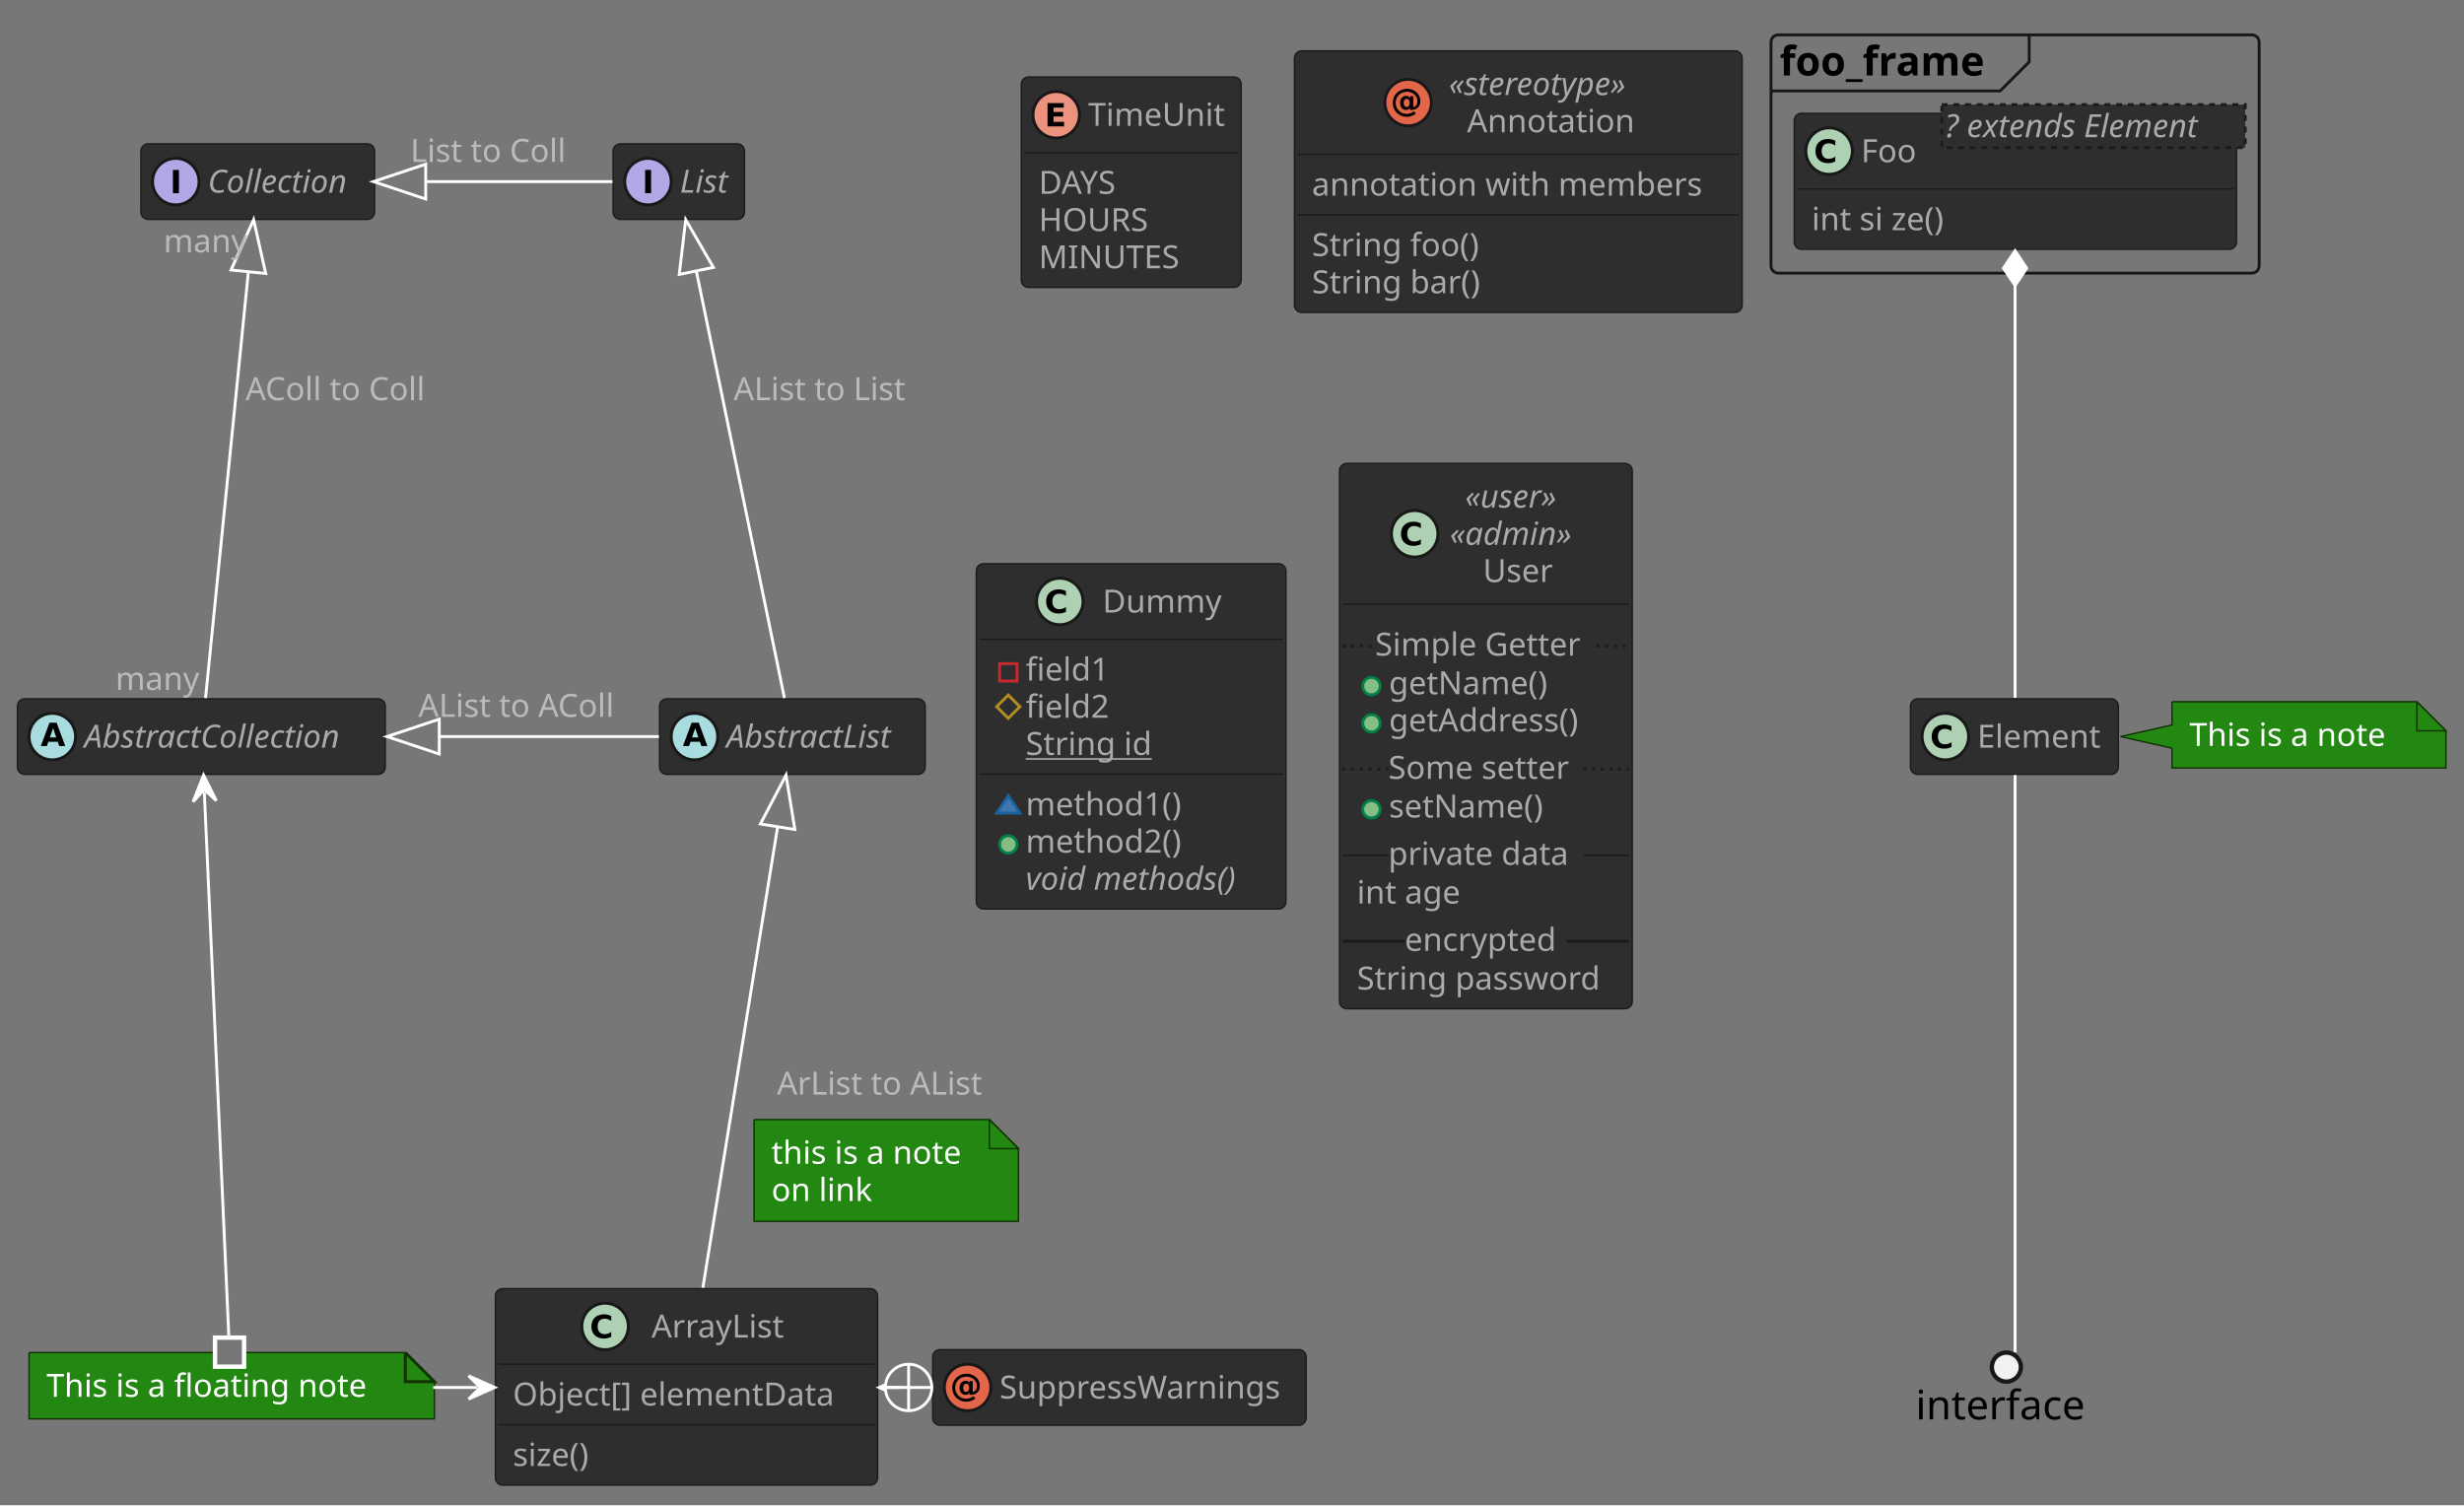
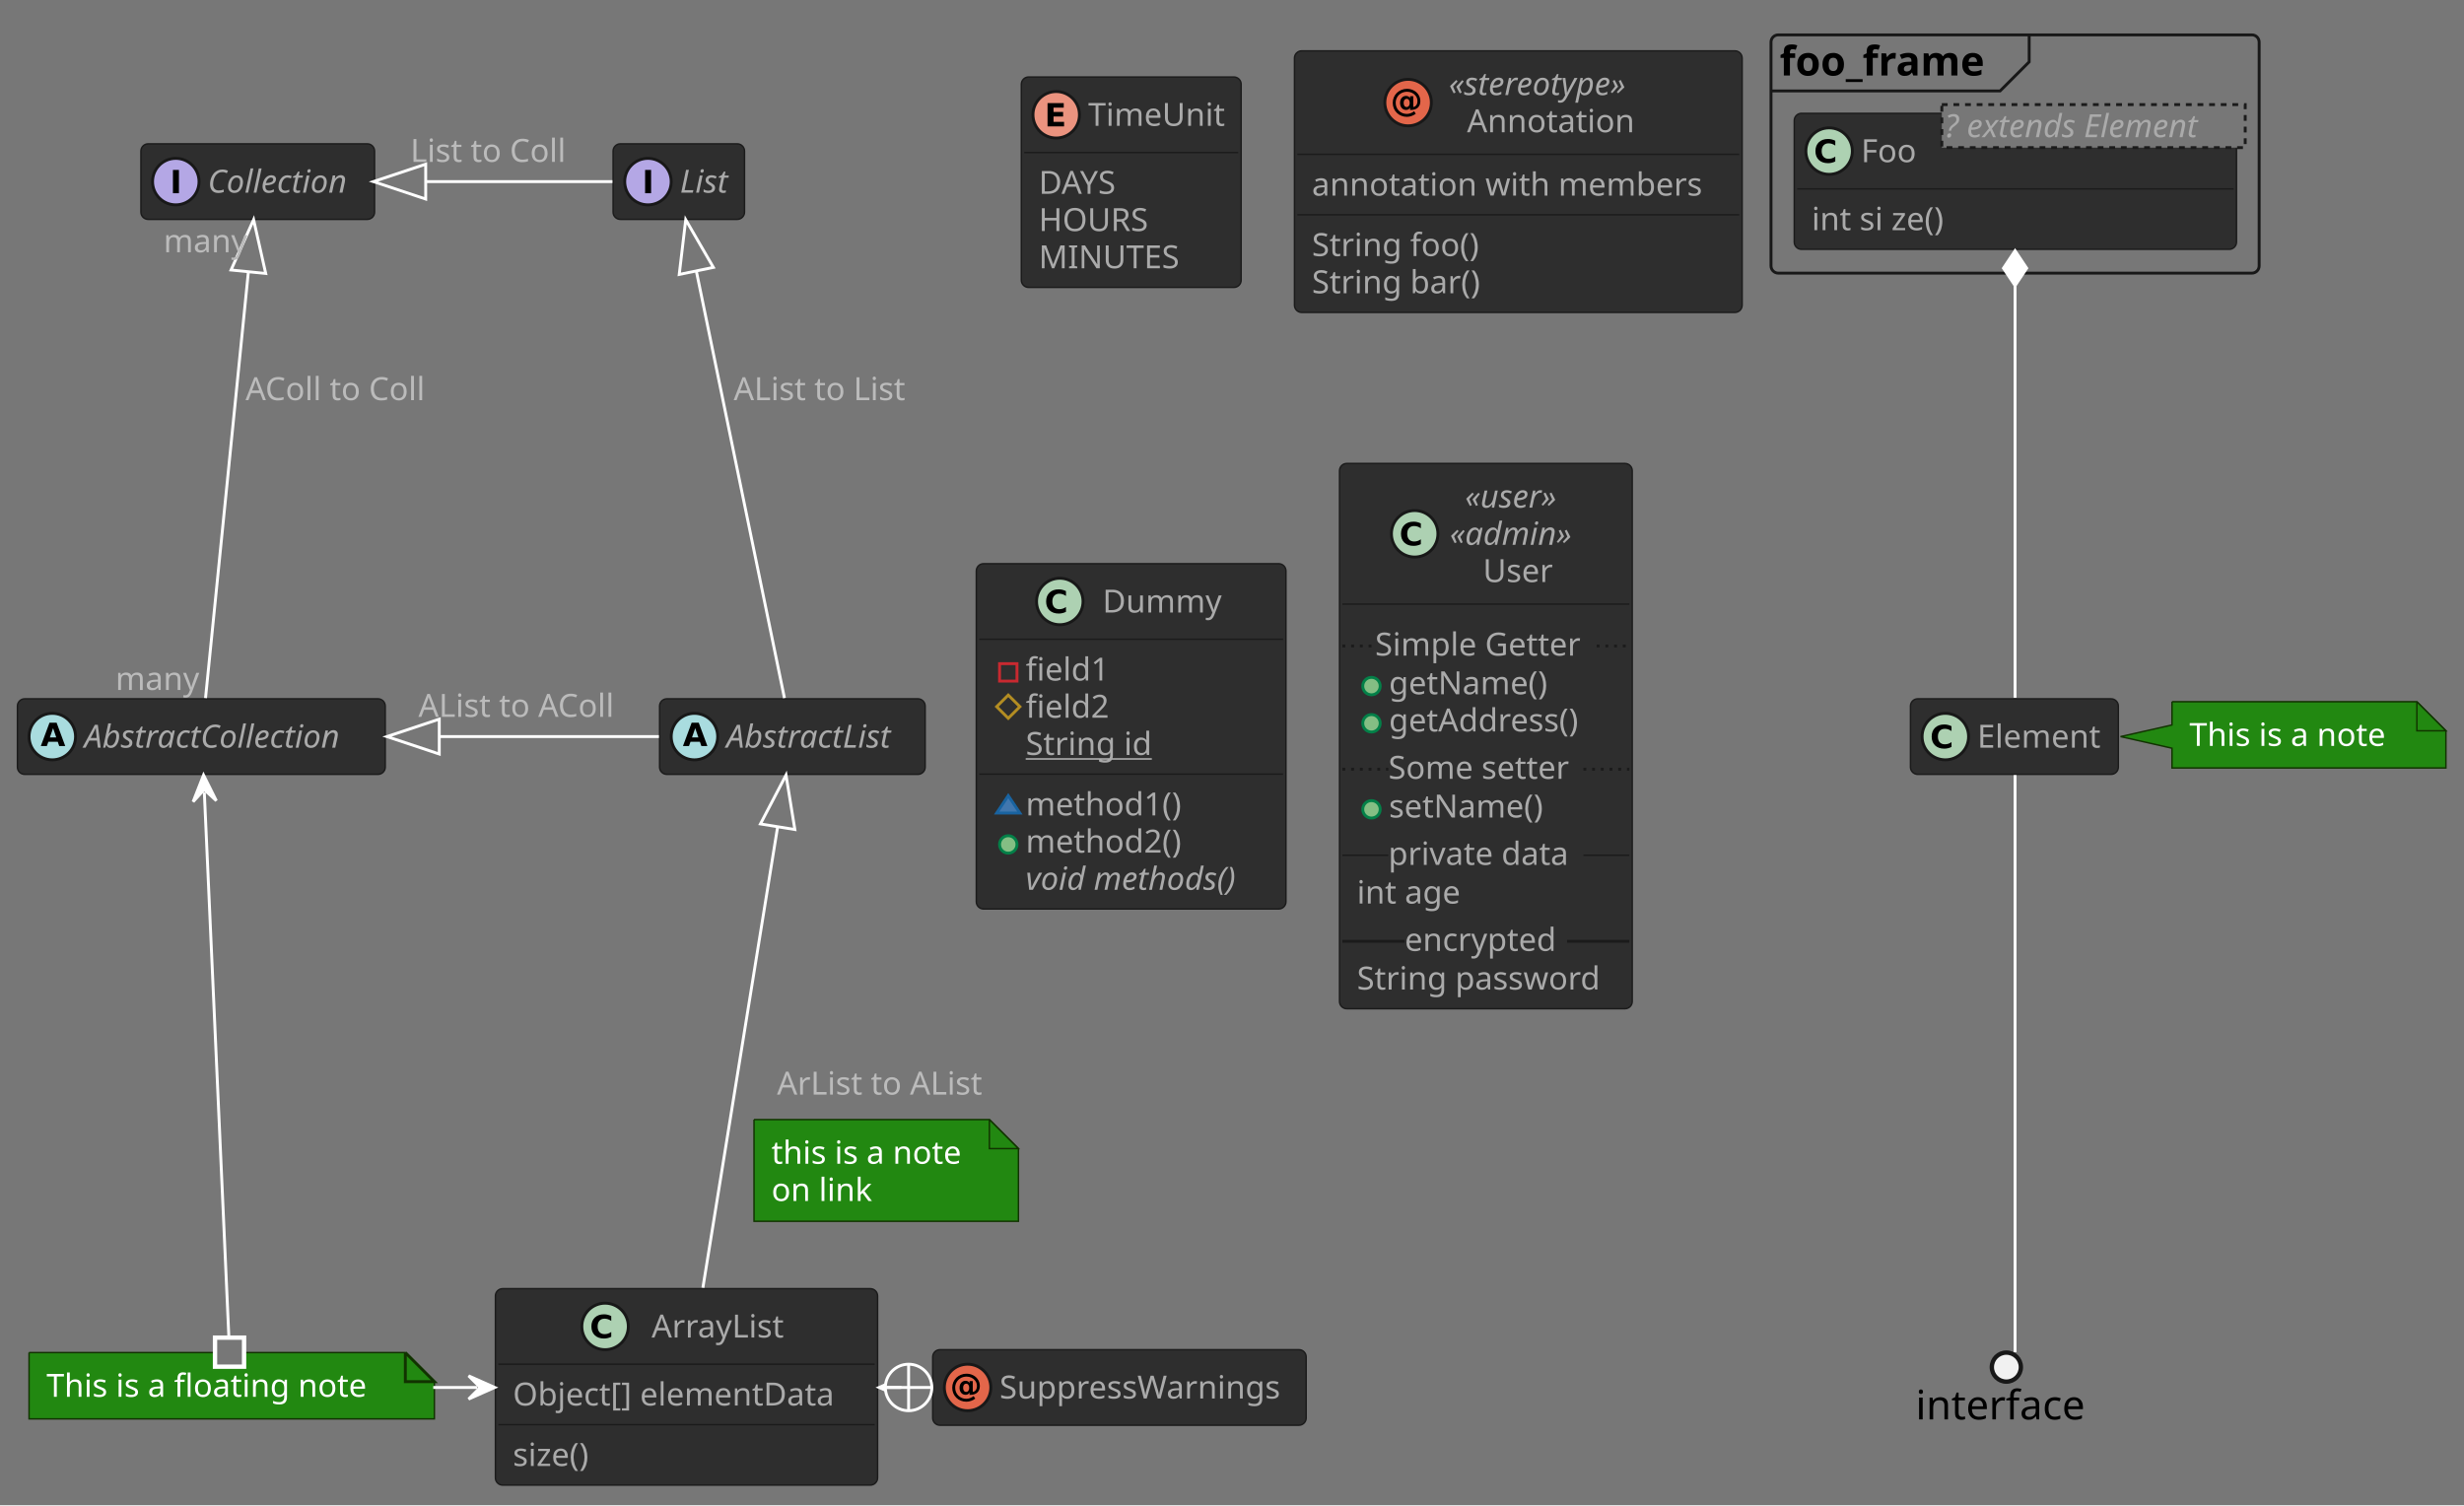
<svg xmlns="http://www.w3.org/2000/svg" contentStyleType="text/css" height="518px" preserveAspectRatio="none" style="width:848px;height:518px;background:#777777;" version="1.1" viewBox="0 0 848 518" width="848px" zoomAndPan="magnify">
  <defs />
  <g>
    <rect fill="#777777" height="518" style="stroke:none;stroke-width:1.0;" width="848" x="0" y="0" />
    <g id="cluster_foo_frame">
      <rect fill="none" height="82" rx="2.5" ry="2.5" style="stroke:#181818;stroke-width:1.0;" width="168" x="609.5" y="12" />
      <path d="M698.352,12 L698.352,21.297 L688.352,31.297 L609.5,31.297 " fill="none" style="stroke:#181818;stroke-width:1.0;" />
      <text fill="#000000" font-family="sans-serif" font-size="14" font-weight="bold" lengthAdjust="spacing" textLength="78.853" x="612.5" y="25.995">foo_frame</text>
    </g>
    <g id="elem_AbstractList">
      <rect codeLine="7" fill="#2E2E2E" height="26" id="AbstractList" rx="2.5" ry="2.5" style="stroke:#1B1B1B;stroke-width:0.5;" width="91.404" x="227" y="240.5" />
      <ellipse cx="239" cy="253.5" fill="#A9DCDF" rx="8" ry="8" style="stroke:#181818;stroke-width:1.0;" />
      <path d="M240.875,255.281 L237.641,255.281 L237.125,256.75 L235.047,256.75 L238.031,248.734 L240.484,248.734 L243.453,256.75 L241.375,256.75 L240.875,255.281 Z M238.156,253.797 L240.359,253.797 L239.266,250.609 L238.156,253.797 Z " fill="#000000" />
      <text fill="#AAAAAA" font-family="Verdana" font-size="11" font-style="italic" lengthAdjust="spacing" textLength="65.404" x="250" y="257.308">AbstractList</text>
    </g>
    <g id="elem_AbstractCollection">
      <rect codeLine="8" fill="#2E2E2E" height="26" id="AbstractCollection" rx="2.5" ry="2.5" style="stroke:#1B1B1B;stroke-width:0.5;" width="126.585" x="6" y="240.5" />
      <ellipse cx="18" cy="253.5" fill="#A9DCDF" rx="8" ry="8" style="stroke:#181818;stroke-width:1.0;" />
      <path d="M19.875,255.281 L16.641,255.281 L16.125,256.75 L14.047,256.75 L17.031,248.734 L19.484,248.734 L22.453,256.75 L20.375,256.75 L19.875,255.281 Z M17.156,253.797 L19.359,253.797 L18.266,250.609 L17.156,253.797 Z " fill="#000000" />
      <text fill="#AAAAAA" font-family="Verdana" font-size="11" font-style="italic" lengthAdjust="spacing" textLength="100.585" x="29" y="257.308">AbstractCollection</text>
    </g>
    <g id="elem_List">
      <rect codeLine="9" fill="#2E2E2E" height="26" id="List" rx="2.5" ry="2.5" style="stroke:#1B1B1B;stroke-width:0.5;" width="45.228" x="211" y="49.5" />
      <ellipse cx="223" cy="62.5" fill="#B4A7E5" rx="8" ry="8" style="stroke:#181818;stroke-width:1.0;" />
      <path d="M222.016,58.484 L224.078,58.484 L224.078,66.5 L222.016,66.5 L222.016,58.484 Z " fill="#000000" />
      <text fill="#AAAAAA" font-family="Verdana" font-size="11" font-style="italic" lengthAdjust="spacing" textLength="19.229" x="234" y="66.308">List</text>
    </g>
    <g id="elem_Collection">
      <rect codeLine="10" fill="#2E2E2E" height="26" id="Collection" rx="2.5" ry="2.5" style="stroke:#1B1B1B;stroke-width:0.5;" width="80.409" x="48.5" y="49.5" />
      <ellipse cx="60.5" cy="62.5" fill="#B4A7E5" rx="8" ry="8" style="stroke:#181818;stroke-width:1.0;" />
      <path d="M59.516,58.484 L61.578,58.484 L61.578,66.5 L59.516,66.5 L59.516,58.484 Z " fill="#000000" />
      <text fill="#AAAAAA" font-family="Verdana" font-size="11" font-style="italic" lengthAdjust="spacing" textLength="54.409" x="71.5" y="66.308">Collection</text>
    </g>
    <g id="elem_ArrayList">
      <rect codeLine="20" fill="#2E2E2E" height="67.609" id="ArrayList" rx="2.5" ry="2.5" style="stroke:#1B1B1B;stroke-width:0.5;" width="131.528" x="170.5" y="443.5" />
      <ellipse cx="208.24" cy="456.5" fill="#ADD1B2" rx="8" ry="8" style="stroke:#181818;stroke-width:1.0;" />
      <path d="M210.365,460.062 Q209.787,460.359 209.162,460.5 Q208.552,460.656 207.88,460.656 Q205.88,460.656 204.708,459.547 Q203.537,458.422 203.537,456.5 Q203.537,454.578 204.708,453.453 Q205.88,452.328 207.88,452.328 Q208.552,452.328 209.162,452.484 Q209.787,452.641 210.365,452.938 L210.365,454.594 Q209.787,454.203 209.224,454.016 Q208.662,453.828 208.052,453.828 Q206.943,453.828 206.302,454.547 Q205.677,455.25 205.677,456.5 Q205.677,457.734 206.302,458.453 Q206.943,459.156 208.052,459.156 Q208.662,459.156 209.224,458.984 Q209.787,458.797 210.365,458.406 L210.365,460.062 Z " fill="#000000" />
      <text fill="#AAAAAA" font-family="Verdana" font-size="11" lengthAdjust="spacing" textLength="49.049" x="224.24" y="460.308">ArrayList</text>
      <line style="stroke:#1B1B1B;stroke-width:0.5;" x1="171.5" x2="301.028" y1="469.5" y2="469.5" />
      <text fill="#AAAAAA" font-family="sans-serif" font-size="11" lengthAdjust="spacing" textLength="119.528" x="176.5" y="483.71">Object[] elementData</text>
      <line style="stroke:#1B1B1B;stroke-width:0.5;" x1="171.5" x2="301.028" y1="490.305" y2="490.305" />
      <text fill="#AAAAAA" font-family="sans-serif" font-size="11" lengthAdjust="spacing" textLength="29.912" x="176.5" y="504.515">size()</text>
    </g>
    <g id="elem_TimeUnit">
      <rect codeLine="25" fill="#2E2E2E" height="72.414" id="TimeUnit" rx="2.5" ry="2.5" style="stroke:#1B1B1B;stroke-width:0.5;" width="75.65" x="351.5" y="26.5" />
      <ellipse cx="363.5" cy="39.5" fill="#EB937F" rx="8" ry="8" style="stroke:#181818;stroke-width:1.0;" />
      <path d="M360.516,35.484 L366.094,35.484 L366.094,37.047 L362.578,37.047 L362.578,38.531 L365.875,38.531 L365.875,40.094 L362.578,40.094 L362.578,41.938 L366.203,41.938 L366.203,43.5 L360.516,43.5 L360.516,35.484 Z " fill="#000000" />
      <text fill="#AAAAAA" font-family="Verdana" font-size="11" lengthAdjust="spacing" textLength="49.65" x="374.5" y="43.308">TimeUnit</text>
      <line style="stroke:#1B1B1B;stroke-width:0.5;" x1="352.5" x2="426.15" y1="52.5" y2="52.5" />
      <text fill="#AAAAAA" font-family="sans-serif" font-size="11" lengthAdjust="spacing" textLength="29.697" x="357.5" y="66.71">DAYS</text>
      <text fill="#AAAAAA" font-family="sans-serif" font-size="11" lengthAdjust="spacing" textLength="39.606" x="357.5" y="79.515">HOURS</text>
      <text fill="#AAAAAA" font-family="sans-serif" font-size="11" lengthAdjust="spacing" textLength="49.666" x="357.5" y="92.32">MINUTES</text>
    </g>
    <g id="elem_SuppressWarnings">
      <rect codeLine="31" fill="#2E2E2E" height="26" id="SuppressWarnings" rx="2.5" ry="2.5" style="stroke:#1B1B1B;stroke-width:0.5;" width="128.523" x="321" y="464.5" />
      <ellipse cx="333" cy="477.5" fill="#E3664A" rx="8" ry="8" style="stroke:#181818;stroke-width:1.0;" />
      <path d="M331.469,477.609 Q331.469,478.266 331.75,478.656 Q332.031,479.031 332.516,479.031 Q332.984,479.031 333.266,478.656 Q333.562,478.266 333.562,477.609 Q333.562,476.953 333.266,476.578 Q332.984,476.203 332.5,476.203 Q332.031,476.203 331.75,476.578 Q331.469,476.953 331.469,477.609 Z M333.672,479.219 Q333.5,479.609 333.141,479.828 Q332.797,480.031 332.312,480.031 Q331.391,480.031 330.812,479.359 Q330.234,478.688 330.234,477.609 Q330.234,476.547 330.812,475.875 Q331.391,475.203 332.312,475.203 Q332.797,475.203 333.141,475.422 Q333.5,475.625 333.672,476.016 L333.672,475.312 L334.781,475.312 L334.781,479.031 Q335.453,478.922 335.828,478.391 Q336.219,477.844 336.219,477 Q336.219,476.469 336.062,476 Q335.906,475.531 335.594,475.141 Q335.078,474.484 334.312,474.125 Q333.547,473.766 332.656,473.766 Q332.031,473.766 331.453,473.938 Q330.891,474.094 330.406,474.422 Q329.609,474.938 329.172,475.781 Q328.734,476.609 328.734,477.578 Q328.734,478.391 329.016,479.094 Q329.297,479.781 329.844,480.328 Q330.391,480.844 331.078,481.125 Q331.781,481.406 332.562,481.406 Q333.234,481.406 333.906,481.141 Q334.594,480.891 335.078,480.469 L335.641,481.344 Q334.969,481.859 334.172,482.125 Q333.391,482.406 332.578,482.406 Q331.578,482.406 330.688,482.047 Q329.812,481.703 329.125,481.031 Q328.438,480.359 328.078,479.484 Q327.719,478.594 327.719,477.578 Q327.719,476.609 328.078,475.719 Q328.453,474.828 329.125,474.156 Q329.812,473.5 330.703,473.141 Q331.609,472.766 332.578,472.766 Q333.781,472.766 334.766,473.234 Q335.75,473.688 336.406,474.547 Q336.812,475.078 337.016,475.703 Q337.219,476.312 337.219,476.984 Q337.219,478.438 336.344,479.25 Q335.469,480.047 333.875,480.047 L333.672,480.047 L333.672,479.219 Z " fill="#000000" />
      <text fill="#AAAAAA" font-family="Verdana" font-size="11" lengthAdjust="spacing" textLength="102.523" x="344" y="481.308">SuppressWarnings</text>
    </g>
    <g id="elem_Annotation">
      <rect codeLine="33" fill="#2E2E2E" height="90.023" id="Annotation" rx="2.5" ry="2.5" style="stroke:#1B1B1B;stroke-width:0.5;" width="154.071" x="445.5" y="17.5" />
      <ellipse cx="484.603" cy="35.305" fill="#E3664A" rx="8" ry="8" style="stroke:#181818;stroke-width:1.0;" />
      <path d="M483.072,35.414 Q483.072,36.07 483.353,36.461 Q483.635,36.836 484.119,36.836 Q484.588,36.836 484.869,36.461 Q485.166,36.07 485.166,35.414 Q485.166,34.758 484.869,34.383 Q484.588,34.008 484.103,34.008 Q483.635,34.008 483.353,34.383 Q483.072,34.758 483.072,35.414 Z M485.275,37.023 Q485.103,37.414 484.744,37.633 Q484.4,37.836 483.916,37.836 Q482.994,37.836 482.416,37.164 Q481.838,36.492 481.838,35.414 Q481.838,34.352 482.416,33.68 Q482.994,33.008 483.916,33.008 Q484.4,33.008 484.744,33.227 Q485.103,33.43 485.275,33.82 L485.275,33.117 L486.385,33.117 L486.385,36.836 Q487.056,36.727 487.431,36.195 Q487.822,35.648 487.822,34.805 Q487.822,34.273 487.666,33.805 Q487.51,33.336 487.197,32.945 Q486.681,32.289 485.916,31.93 Q485.15,31.57 484.26,31.57 Q483.635,31.57 483.056,31.742 Q482.494,31.898 482.01,32.227 Q481.213,32.742 480.775,33.586 Q480.338,34.414 480.338,35.383 Q480.338,36.195 480.619,36.898 Q480.9,37.586 481.447,38.133 Q481.994,38.648 482.681,38.93 Q483.385,39.211 484.166,39.211 Q484.838,39.211 485.51,38.945 Q486.197,38.695 486.681,38.273 L487.244,39.148 Q486.572,39.664 485.775,39.93 Q484.994,40.211 484.181,40.211 Q483.181,40.211 482.291,39.852 Q481.416,39.508 480.728,38.836 Q480.041,38.164 479.681,37.289 Q479.322,36.398 479.322,35.383 Q479.322,34.414 479.681,33.523 Q480.056,32.633 480.728,31.961 Q481.416,31.305 482.306,30.945 Q483.213,30.57 484.181,30.57 Q485.385,30.57 486.369,31.039 Q487.353,31.492 488.01,32.352 Q488.416,32.883 488.619,33.508 Q488.822,34.117 488.822,34.789 Q488.822,36.242 487.947,37.055 Q487.072,37.852 485.478,37.852 L485.275,37.852 L485.275,37.023 Z " fill="#000000" />
      <text fill="#AAAAAA" font-family="sans-serif" font-size="11" font-style="italic" lengthAdjust="spacing" textLength="72.864" x="498.603" y="32.71">«stereotype»</text>
      <text fill="#AAAAAA" font-family="Verdana" font-size="11" lengthAdjust="spacing" textLength="60.323" x="504.874" y="45.515">Annotation</text>
      <line style="stroke:#1B1B1B;stroke-width:0.5;" x1="446.5" x2="598.571" y1="53.109" y2="53.109" />
      <text fill="#AAAAAA" font-family="sans-serif" font-size="11" lengthAdjust="spacing" textLength="142.071" x="451.5" y="67.32">annotation with members</text>
      <line style="stroke:#1B1B1B;stroke-width:0.5;" x1="446.5" x2="598.571" y1="73.914" y2="73.914" />
      <text fill="#AAAAAA" font-family="sans-serif" font-size="11" lengthAdjust="spacing" textLength="62.24" x="451.5" y="88.124">String foo()</text>
      <text fill="#AAAAAA" font-family="sans-serif" font-size="11" lengthAdjust="spacing" textLength="63.153" x="451.5" y="100.929">String bar()</text>
    </g>
    <g id="elem_Dummy">
      <rect codeLine="39" fill="#2E2E2E" height="118.828" id="Dummy" rx="2.5" ry="2.5" style="stroke:#1B1B1B;stroke-width:0.5;" width="106.569" x="336" y="194" />
      <ellipse cx="364.734" cy="207" fill="#ADD1B2" rx="8" ry="8" style="stroke:#181818;stroke-width:1.0;" />
      <path d="M366.859,210.562 Q366.281,210.859 365.656,211 Q365.046,211.156 364.375,211.156 Q362.375,211.156 361.203,210.047 Q360.031,208.922 360.031,207 Q360.031,205.078 361.203,203.953 Q362.375,202.828 364.375,202.828 Q365.046,202.828 365.656,202.984 Q366.281,203.141 366.859,203.438 L366.859,205.094 Q366.281,204.703 365.718,204.516 Q365.156,204.328 364.546,204.328 Q363.437,204.328 362.796,205.047 Q362.171,205.75 362.171,207 Q362.171,208.234 362.796,208.953 Q363.437,209.656 364.546,209.656 Q365.156,209.656 365.718,209.484 Q366.281,209.297 366.859,208.906 L366.859,210.562 Z " fill="#000000" />
      <text fill="#AAAAAA" font-family="Verdana" font-size="11" lengthAdjust="spacing" textLength="43.382" x="379.453" y="210.808">Dummy</text>
      <line style="stroke:#1B1B1B;stroke-width:0.5;" x1="337" x2="441.569" y1="220" y2="220" />
      <rect fill="none" height="6" style="stroke:#C82930;stroke-width:1.0;" width="6" x="344" y="228.402" />
      <text fill="#AAAAAA" font-family="sans-serif" font-size="11" lengthAdjust="spacing" textLength="30.733" x="353" y="234.21">field1</text>
      <polygon fill="none" points="347,239.207,351,243.207,347,247.207,343,243.207" style="stroke:#B38D22;stroke-width:1.0;" />
      <text fill="#AAAAAA" font-family="sans-serif" font-size="11" lengthAdjust="spacing" textLength="30.733" x="353" y="247.015">field2</text>
      <text fill="#AAAAAA" font-family="sans-serif" font-size="11" lengthAdjust="spacing" text-decoration="underline" textLength="46.363" x="353" y="259.82">String id</text>
      <line style="stroke:#1B1B1B;stroke-width:0.5;" x1="337" x2="441.569" y1="266.414" y2="266.414" />
      <polygon fill="#4177AF" points="347,273.816,343,279.816,351,279.816" style="stroke:#1963A0;stroke-width:1.0;" />
      <text fill="#AAAAAA" font-family="sans-serif" font-size="11" lengthAdjust="spacing" textLength="58.062" x="353" y="280.625">method1()</text>
      <ellipse cx="347" cy="290.621" fill="#84BE84" rx="3" ry="3" style="stroke:#038048;stroke-width:1.0;" />
      <text fill="#AAAAAA" font-family="sans-serif" font-size="11" lengthAdjust="spacing" textLength="58.062" x="353" y="293.429">method2()</text>
      <text fill="#AAAAAA" font-family="sans-serif" font-size="11" font-style="italic" lengthAdjust="spacing" textLength="83.569" x="353" y="306.234">void methods()</text>
    </g>
    <g id="elem_N1">
      <path d="M10,465.5 L10,488.305 L149.497,488.305 L149.497,475.5 L139.497,465.5 L10,465.5 " fill="#228811" style="stroke:#113300;stroke-width:0.5;" />
      <path d="M139.497,465.5 L139.497,475.5 L149.497,475.5 L139.497,465.5 " fill="#228811" style="stroke:#113300;stroke-width:1.0;" />
      <text fill="#FFFFFF" font-family="Verdana" font-size="11" lengthAdjust="spacing" textLength="118.497" x="16" y="480.71">This is a floating note</text>
    </g>
    <g id="elem_Element">
      <rect fill="#2E2E2E" height="26" id="Element" rx="2.5" ry="2.5" style="stroke:#1B1B1B;stroke-width:0.5;" width="71.541" x="657.5" y="240.5" />
      <ellipse cx="669.5" cy="253.5" fill="#ADD1B2" rx="8" ry="8" style="stroke:#181818;stroke-width:1.0;" />
      <path d="M671.625,257.062 Q671.047,257.359 670.422,257.5 Q669.812,257.656 669.141,257.656 Q667.141,257.656 665.969,256.547 Q664.797,255.422 664.797,253.5 Q664.797,251.578 665.969,250.453 Q667.141,249.328 669.141,249.328 Q669.812,249.328 670.422,249.484 Q671.047,249.641 671.625,249.938 L671.625,251.594 Q671.047,251.203 670.484,251.016 Q669.922,250.828 669.312,250.828 Q668.203,250.828 667.562,251.547 Q666.938,252.25 666.938,253.5 Q666.938,254.734 667.562,255.453 Q668.203,256.156 669.312,256.156 Q669.922,256.156 670.484,255.984 Q671.047,255.797 671.625,255.406 L671.625,257.062 Z " fill="#000000" />
      <text fill="#AAAAAA" font-family="Verdana" font-size="11" lengthAdjust="spacing" textLength="45.541" x="680.5" y="257.308">Element</text>
    </g>
    <g id="elem_Elementlol26">
      <ellipse cx="690.5" cy="470.5" fill="#F1F1F1" rx="5" ry="5" style="stroke:#181818;stroke-width:1.5;" />
    </g>
    <text fill="#000000" font-family="sans-serif" font-size="14" lengthAdjust="spacing" textLength="62.44" x="659.28" y="488.495">interface</text>
    <g id="elem_GMN31">
      <path d="M747.5,241.5 L747.5,249.5 L729.797,253.5 L747.5,257.5 L747.5,264.305 A0,0 0 0 0 747.5,264.305 L841.778,264.305 A0,0 0 0 0 841.778,264.305 L841.778,251.5 L831.778,241.5 L747.5,241.5 A0,0 0 0 0 747.5,241.5 " fill="#228811" style="stroke:#113300;stroke-width:0.5;" />
      <path d="M831.778,241.5 L831.778,251.5 L841.778,251.5 L831.778,241.5 " fill="#228811" style="stroke:#113300;stroke-width:0.5;" />
      <text fill="#FFFFFF" font-family="Verdana" font-size="11" lengthAdjust="spacing" textLength="73.278" x="753.5" y="256.71">This is a note</text>
    </g>
    <g id="elem_User">
      <rect codeLine="69" fill="#2E2E2E" height="187.656" id="User" rx="2.5" ry="2.5" style="stroke:#1B1B1B;stroke-width:0.5;" width="100.741" x="461" y="159.5" />
      <ellipse cx="486.867" cy="183.707" fill="#ADD1B2" rx="8" ry="8" style="stroke:#181818;stroke-width:1.0;" />
      <path d="M488.992,187.269 Q488.414,187.566 487.789,187.707 Q487.179,187.863 486.507,187.863 Q484.507,187.863 483.336,186.754 Q482.164,185.629 482.164,183.707 Q482.164,181.785 483.336,180.66 Q484.507,179.535 486.507,179.535 Q487.179,179.535 487.789,179.691 Q488.414,179.848 488.992,180.144 L488.992,181.801 Q488.414,181.41 487.851,181.223 Q487.289,181.035 486.679,181.035 Q485.57,181.035 484.929,181.754 Q484.304,182.457 484.304,183.707 Q484.304,184.941 484.929,185.66 Q485.57,186.363 486.679,186.363 Q487.289,186.363 487.851,186.191 Q488.414,186.004 488.992,185.613 L488.992,187.269 Z " fill="#000000" />
      <text fill="#AAAAAA" font-family="sans-serif" font-size="11" font-style="italic" lengthAdjust="spacing" textLength="37.453" x="504.185" y="174.71">«user»</text>
      <text fill="#AAAAAA" font-family="sans-serif" font-size="11" font-style="italic" lengthAdjust="spacing" textLength="47.926" x="498.948" y="187.515">«admin»</text>
      <text fill="#AAAAAA" font-family="Verdana" font-size="11" lengthAdjust="spacing" textLength="25.072" x="510.375" y="200.32">User</text>
      <line style="stroke:#1B1B1B;stroke-width:0.5;" x1="462" x2="560.741" y1="207.914" y2="207.914" />
      <ellipse cx="472" cy="236.121" fill="#84BE84" rx="3" ry="3" style="stroke:#038048;stroke-width:1.0;" />
      <text fill="#AAAAAA" font-family="sans-serif" font-size="11" lengthAdjust="spacing" textLength="59.098" x="478" y="238.929">getName()</text>
      <ellipse cx="472" cy="248.926" fill="#84BE84" rx="3" ry="3" style="stroke:#038048;stroke-width:1.0;" />
      <text fill="#AAAAAA" font-family="sans-serif" font-size="11" lengthAdjust="spacing" textLength="70.888" x="478" y="251.734">getAddress()</text>
      <line style="stroke:#1B1B1B;stroke-width:1.0;stroke-dasharray:1.0,2.0;" x1="462" x2="473.238" y1="222.316" y2="222.316" />
      <text fill="#AAAAAA" font-family="sans-serif" font-size="11" lengthAdjust="spacing" textLength="76.264" x="473.238" y="225.625">Simple Getter</text>
      <line style="stroke:#1B1B1B;stroke-width:1.0;stroke-dasharray:1.0,2.0;" x1="549.503" x2="560.741" y1="222.316" y2="222.316" />
      <ellipse cx="472" cy="278.535" fill="#84BE84" rx="3" ry="3" style="stroke:#038048;stroke-width:1.0;" />
      <text fill="#AAAAAA" font-family="sans-serif" font-size="11" lengthAdjust="spacing" textLength="57.847" x="478" y="281.343">setName()</text>
      <line style="stroke:#1B1B1B;stroke-width:1.0;stroke-dasharray:1.0,2.0;" x1="462" x2="477.817" y1="264.731" y2="264.731" />
      <text fill="#AAAAAA" font-family="sans-serif" font-size="11" lengthAdjust="spacing" textLength="67.106" x="477.817" y="268.039">Some setter</text>
      <line style="stroke:#1B1B1B;stroke-width:1.0;stroke-dasharray:1.0,2.0;" x1="544.924" x2="560.741" y1="264.731" y2="264.731" />
      <text fill="#AAAAAA" font-family="sans-serif" font-size="11" lengthAdjust="spacing" textLength="38.328" x="467" y="310.953">int age</text>
      <line style="stroke:#1B1B1B;stroke-width:0.5;" x1="462" x2="477.788" y1="294.34" y2="294.34" />
      <text fill="#AAAAAA" font-family="sans-serif" font-size="11" lengthAdjust="spacing" textLength="67.165" x="477.788" y="297.648">private data</text>
      <line style="stroke:#1B1B1B;stroke-width:0.5;" x1="544.953" x2="560.741" y1="294.34" y2="294.34" />
      <text fill="#AAAAAA" font-family="sans-serif" font-size="11" lengthAdjust="spacing" textLength="88.741" x="467" y="340.562">String password</text>
      <line style="stroke:#1B1B1B;stroke-width:1.0;" x1="462" x2="483.438" y1="323.949" y2="323.949" />
      <text fill="#AAAAAA" font-family="sans-serif" font-size="11" lengthAdjust="spacing" textLength="55.865" x="483.438" y="327.257">encrypted</text>
      <line style="stroke:#1B1B1B;stroke-width:1.0;" x1="539.303" x2="560.741" y1="323.949" y2="323.949" />
    </g>
    <g id="elem_Foo">
      <rect codeLine="54" fill="#2E2E2E" height="46.805" id="Foo" rx="2.5" ry="2.5" style="stroke:#1B1B1B;stroke-width:0.5;" width="152.203" x="617.5" y="39" />
      <ellipse cx="629.5" cy="52" fill="#ADD1B2" rx="8" ry="8" style="stroke:#181818;stroke-width:1.0;" />
      <path d="M631.625,55.562 Q631.047,55.859 630.422,56 Q629.812,56.156 629.141,56.156 Q627.141,56.156 625.969,55.047 Q624.797,53.922 624.797,52 Q624.797,50.078 625.969,48.953 Q627.141,47.828 629.141,47.828 Q629.812,47.828 630.422,47.984 Q631.047,48.141 631.625,48.438 L631.625,50.094 Q631.047,49.703 630.484,49.516 Q629.922,49.328 629.312,49.328 Q628.203,49.328 627.562,50.047 Q626.938,50.75 626.938,52 Q626.938,53.234 627.562,53.953 Q628.203,54.656 629.312,54.656 Q629.922,54.656 630.484,54.484 Q631.047,54.297 631.625,53.906 L631.625,55.562 Z " fill="#000000" />
      <text fill="#AAAAAA" font-family="Verdana" font-size="11" lengthAdjust="spacing" textLength="19.787" x="640.5" y="55.808">Foo</text>
-       <rect fill="#2E2E2E" height="14.805" style="stroke:#1B1B1B;stroke-width:1.0;stroke-dasharray:2.0,2.0;" width="104.416" x="668.287" y="36" />
+       <rect fill="#777777" height="14.805" style="stroke:#1B1B1B;stroke-width:1.0;stroke-dasharray:2.0,2.0;" width="104.416" x="668.287" y="36" />
      <text fill="#AAAAAA" font-family="sans-serif" font-size="11" font-style="italic" lengthAdjust="spacing" textLength="102.416" x="669.287" y="47.21">? extends Element</text>
      <line style="stroke:#1B1B1B;stroke-width:0.5;" x1="618.5" x2="768.703" y1="65" y2="65" />
      <text fill="#AAAAAA" font-family="sans-serif" font-size="11" lengthAdjust="spacing" textLength="51.246" x="623.5" y="79.21">int si ze()</text>
    </g>
    <polygon fill="none" points="235.999,75.61,233.76,94.451,245.513,92.026,235.999,75.61" style="stroke:#FFFFFF;stroke-width:1.0;" />
    <path d="M239.637,93.239 C246.664,127.295 262.908,206.016 269.971,240.246 " fill="none" style="stroke:#FFFFFF;stroke-width:1.0;" />
    <text fill="#BBBBBB" font-family="Verdana" font-size="11" lengthAdjust="spacing" textLength="64.018" x="252.5" y="137.71">AList to List</text>
    <polygon fill="none" points="87.283,75.61,79.512,92.92,91.452,94.12,87.283,75.61" style="stroke:#FFFFFF;stroke-width:1.0;" />
    <path d="M85.482,93.52 C82.058,127.576 74.173,206.016 70.732,240.246 " fill="none" style="stroke:#FFFFFF;stroke-width:1.0;" />
    <text fill="#BBBBBB" font-family="Verdana" font-size="11" lengthAdjust="spacing" textLength="66.607" x="84.5" y="137.71">AColl to Coll</text>
    <text fill="#BBBBBB" font-family="Verdana" font-size="11" lengthAdjust="spacing" textLength="30.938" x="39.732" y="237.456">many</text>
    <text fill="#BBBBBB" font-family="Verdana" font-size="11" lengthAdjust="spacing" textLength="30.938" x="56.283" y="86.821">many</text>
    <polygon fill="none" points="128.506,62.5,146.506,68.5,146.506,56.5,128.506,62.5" style="stroke:#FFFFFF;stroke-width:1.0;" />
    <path d="M146.506,62.5 C172.995,62.5 188.781,62.5 210.767,62.5 " fill="none" style="stroke:#FFFFFF;stroke-width:1.0;" />
    <text fill="#BBBBBB" font-family="Verdana" font-size="11" lengthAdjust="spacing" textLength="57.788" x="141.25" y="55.71">List to Coll</text>
    <polygon fill="none" points="133.173,253.5,151.173,259.5,151.173,247.5,133.173,253.5" style="stroke:#FFFFFF;stroke-width:1.0;" />
    <path d="M151.173,253.5 C181.522,253.5 199.134,253.5 226.758,253.5 " fill="none" style="stroke:#FFFFFF;stroke-width:1.0;" />
    <text fill="#BBBBBB" font-family="Verdana" font-size="11" lengthAdjust="spacing" textLength="72.837" x="144" y="246.71">AList to AColl</text>
    <polygon fill="none" points="270.513,266.752,261.709,283.559,273.555,285.48,270.513,266.752" style="stroke:#FFFFFF;stroke-width:1.0;" />
    <path d="M267.632,284.52 C262.237,317.788 250.056,392.907 241.904,443.176 " fill="none" style="stroke:#FFFFFF;stroke-width:1.0;" />
    <text fill="#BBBBBB" font-family="Verdana" font-size="11" lengthAdjust="spacing" textLength="76.065" x="267.403" y="376.71">ArList to AList</text>
    <path d="M259.5,385.305 L259.5,420.305 L350.5,420.305 L350.5,395.305 L340.5,385.305 L259.5,385.305 " fill="#228811" style="stroke:#113300;stroke-width:0.5;" />
    <path d="M340.5,385.305 L340.5,395.305 L350.5,395.305 L340.5,385.305 " fill="#228811" style="stroke:#113300;stroke-width:0.5;" />
    <text fill="#FFFFFF" font-family="Verdana" font-size="11" lengthAdjust="spacing" textLength="70.872" x="265.5" y="400.515">this is a note</text>
    <text fill="#FFFFFF" font-family="Verdana" font-size="11" lengthAdjust="spacing" textLength="36.652" x="265.5" y="413.32">on link</text>
    <polygon fill="#FFFFFF" points="302.56,477.5,311.56,481.5,307.56,477.5,311.56,473.5,302.56,477.5" style="stroke:#FFFFFF;stroke-width:1.0;" />
    <ellipse cx="312.704" cy="477.5" fill="#777777" rx="8" ry="8" style="stroke:#FFFFFF;stroke-width:1.0;" />
    <line style="stroke:#FFFFFF;stroke-width:1.0;" x1="304.704" x2="320.704" y1="477.5" y2="477.5" />
    <line style="stroke:#FFFFFF;stroke-width:1.0;" x1="312.704" x2="312.704" y1="469.5" y2="485.5" />
    <path d="M308.56,477.5 C314.608,477.5 298.656,477.5 304.704,477.5 " fill="none" style="stroke:#FFFFFF;stroke-width:1.0;" />
    <polygon fill="#FFFFFF" points="70.052,266.752,66.461,275.923,70.277,271.747,74.453,275.563,70.052,266.752" style="stroke:#FFFFFF;stroke-width:1.0;" />
    <rect fill="#777777" height="10" style="stroke:#FFFFFF;stroke-width:1.5;" width="10" x="73.998" y="460.354" />
    <path d="M70.322,272.746 C72.087,311.923 77.08,422.785 78.773,460.359 " fill="none" style="stroke:#FFFFFF;stroke-width:1.0;" />
    <polygon fill="#FFFFFF" points="170.273,477.5,161.273,473.5,165.273,477.5,161.273,481.5,170.273,477.5" style="stroke:#FFFFFF;stroke-width:1.0;" />
    <path d="M149.107,477.5 C156.163,477.5 157.218,477.5 164.273,477.5 " fill="none" style="stroke:#FFFFFF;stroke-width:1.0;" />
    <polygon fill="#FFFFFF" points="693.5,86.298,689.5,92.298,693.5,98.298,697.5,92.298,693.5,86.298" style="stroke:#FFFFFF;stroke-width:1.0;" />
    <path d="M693.5,98.298 C693.5,138.552 693.5,208.914 693.5,240.132 " fill="none" style="stroke:#FFFFFF;stroke-width:1.0;" />
    <path d="M693.5,266.752 C693.5,305.929 693.5,427.78 693.5,465.354 " fill="none" style="stroke:#FFFFFF;stroke-width:1.0;" />
  </g>
</svg>
